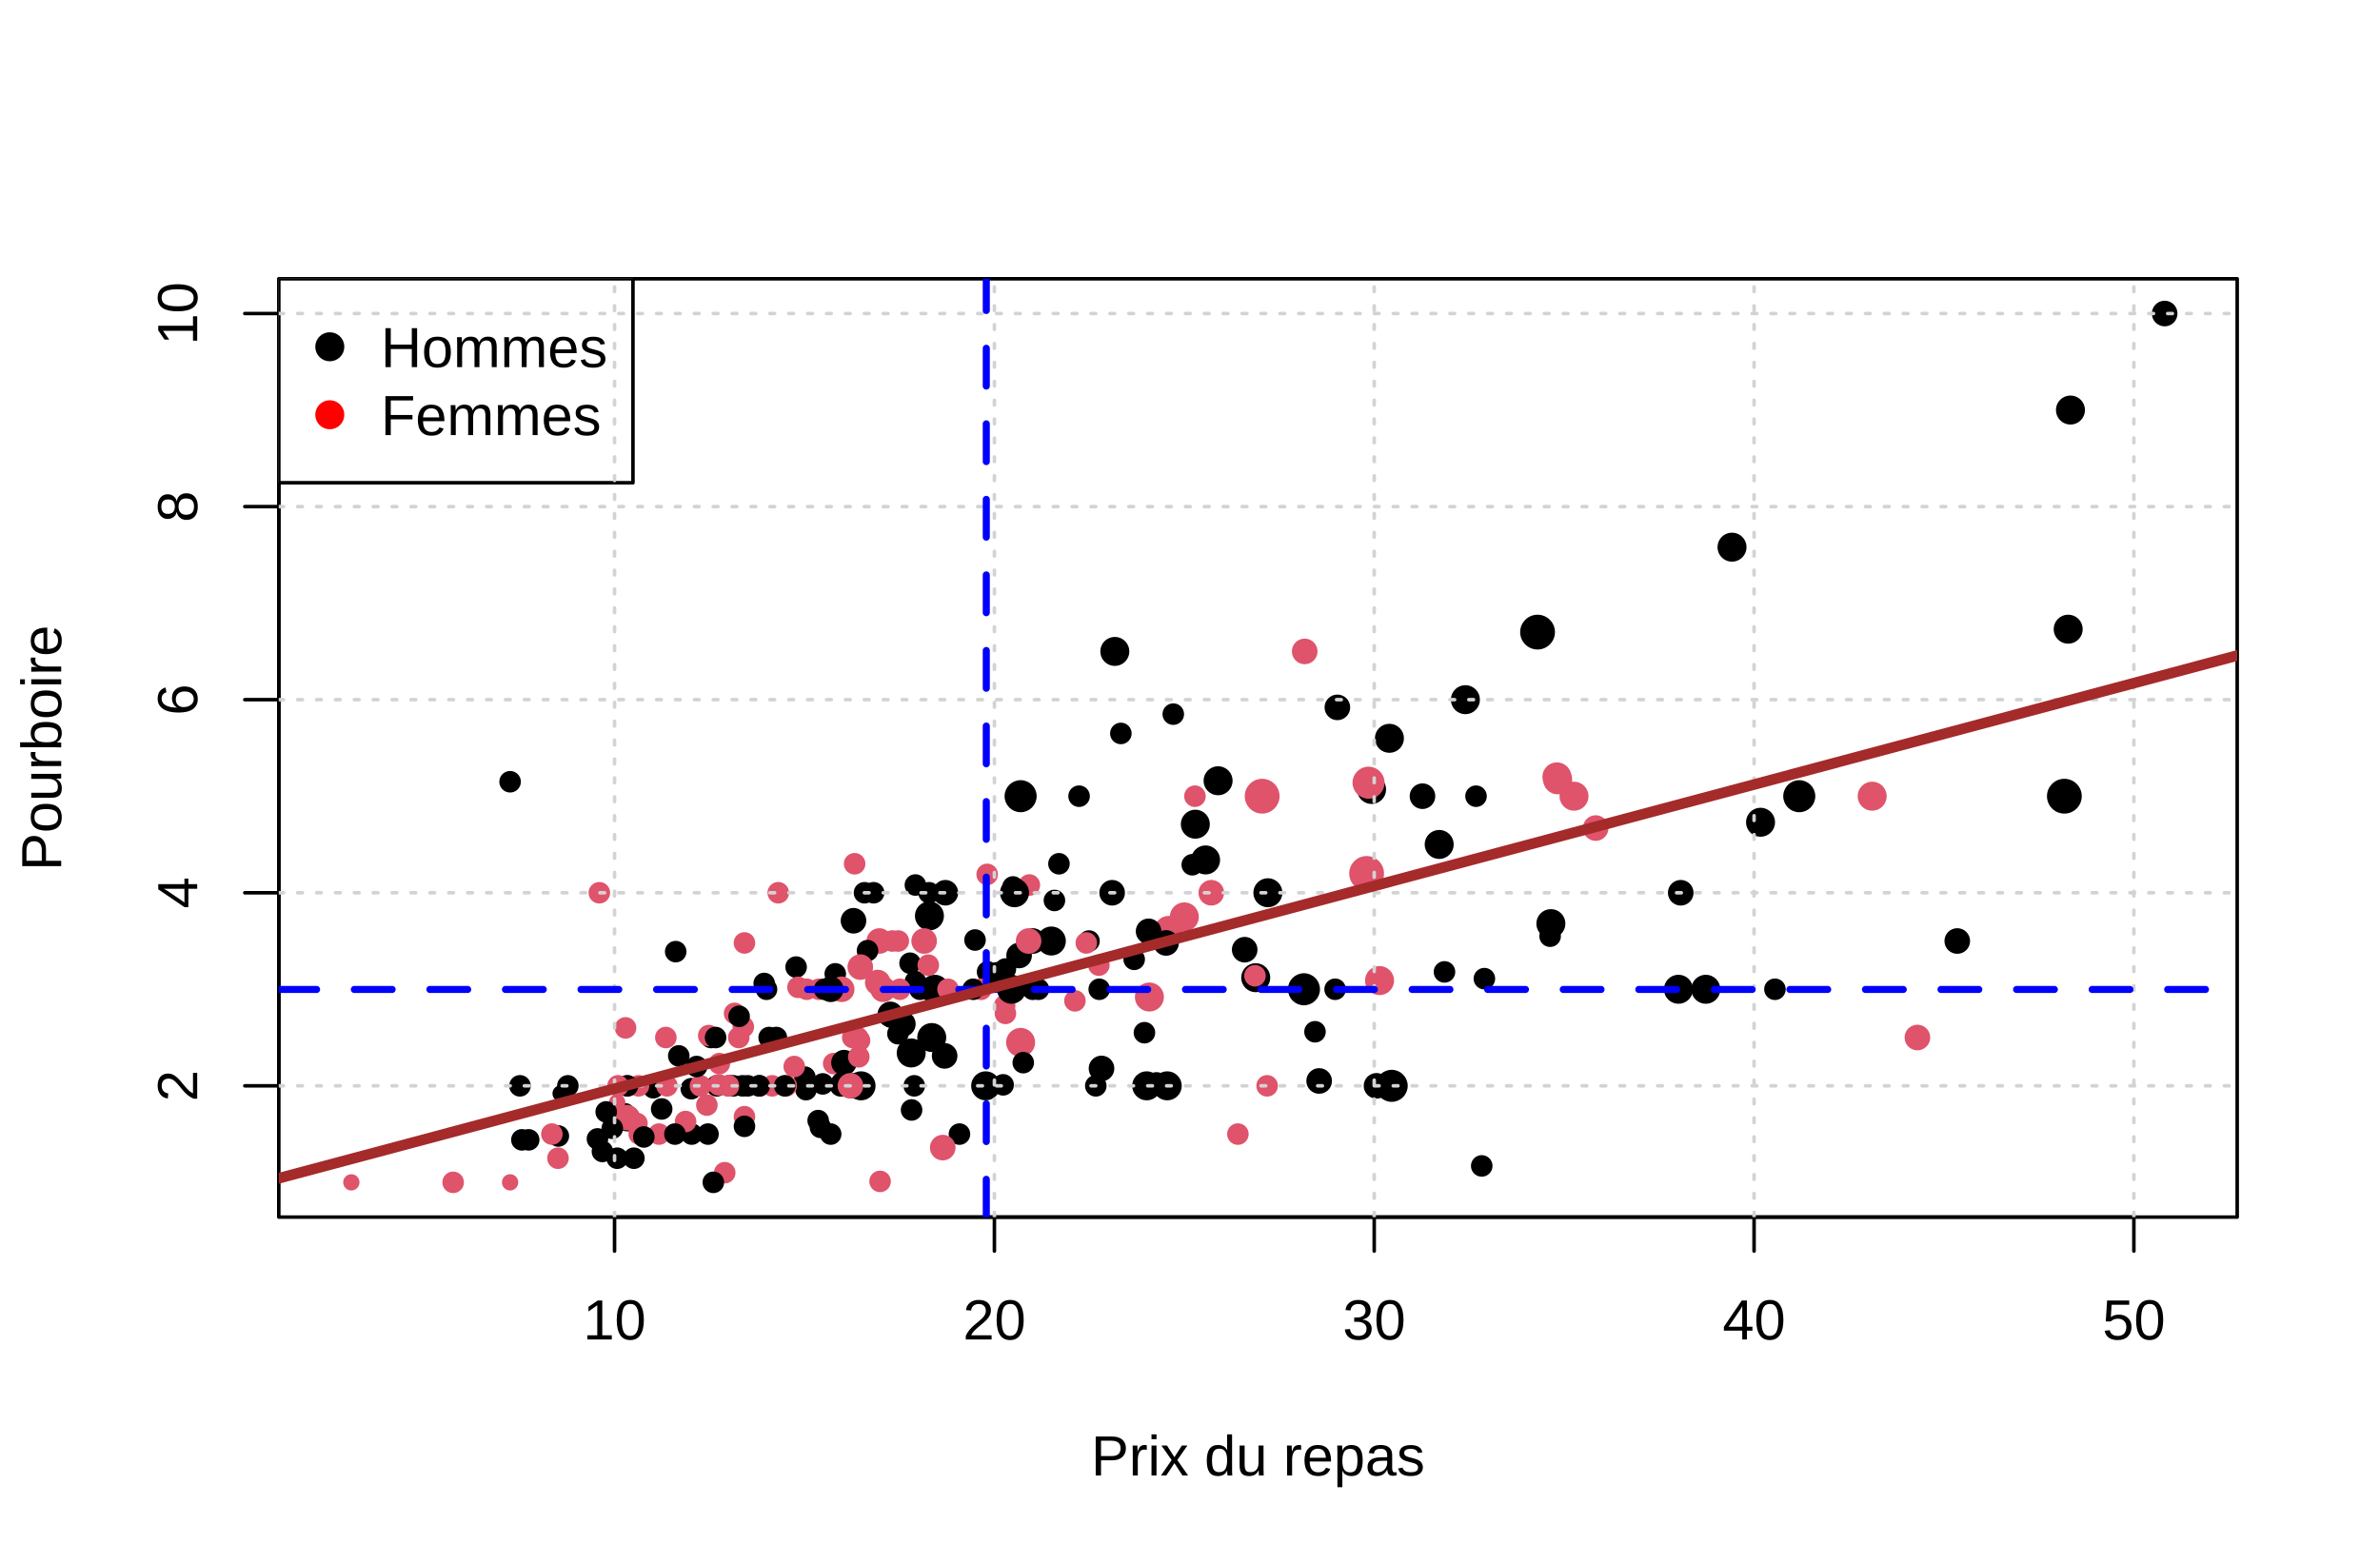
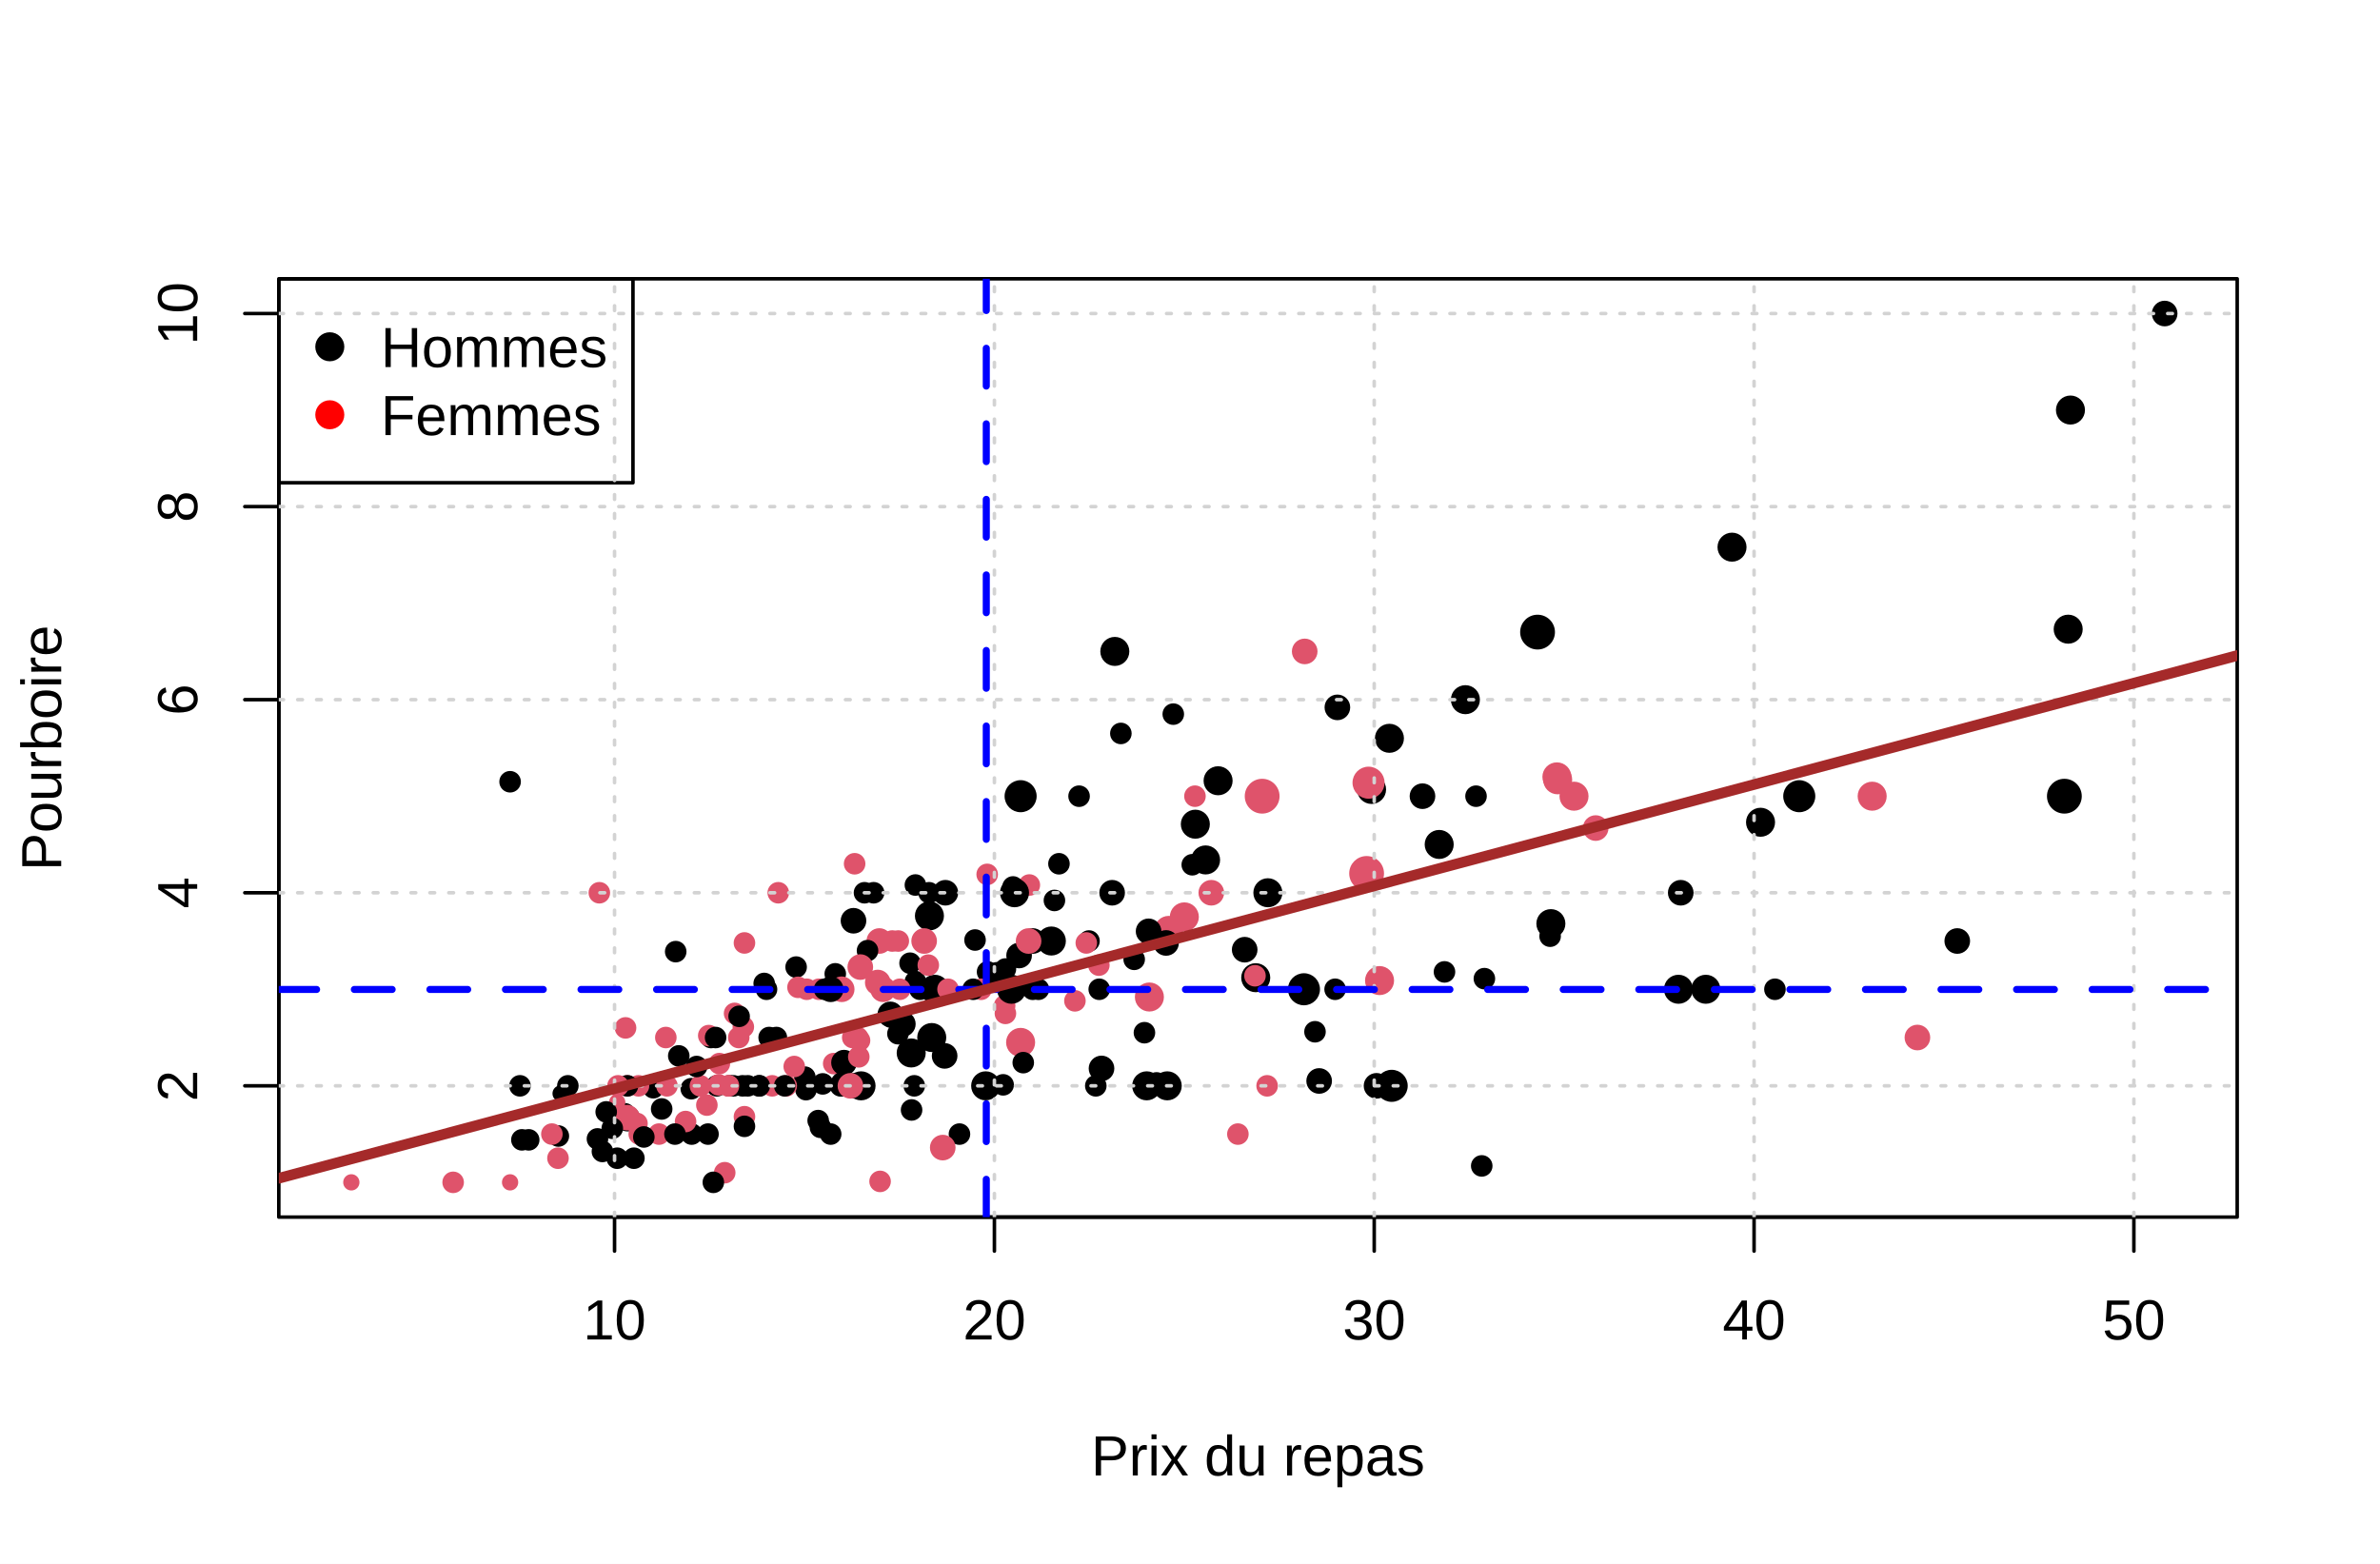
<svg xmlns="http://www.w3.org/2000/svg" class="svglite" width="504.00pt" height="331.20pt" viewBox="0 0 504.00 331.20">
  <defs>
    <style type="text/css">
    .svglite line, .svglite polyline, .svglite polygon, .svglite path, .svglite rect, .svglite circle {
      fill: none;
      stroke: #000000;
      stroke-linecap: round;
      stroke-linejoin: round;
      stroke-miterlimit: 10.00;
    }
    .svglite text {
      white-space: pre;
    }
  </style>
  </defs>
  <rect width="100%" height="100%" style="stroke: none; fill: #FFFFFF;" />
  <defs>
    <clipPath id="cpMC4wMHw1MDQuMDB8MC4wMHwzMzEuMjA=">
      <rect x="0.00" y="0.00" width="504.00" height="331.20" />
    </clipPath>
  </defs>
  <g clip-path="url(#cpMC4wMHw1MDQuMDB8MC4wMHwzMzEuMjA=)">
    <line x1="130.14" y1="257.76" x2="451.88" y2="257.76" style="stroke-width: 0.75;" />
    <line x1="130.14" y1="257.76" x2="130.14" y2="264.96" style="stroke-width: 0.75;" />
    <line x1="210.58" y1="257.76" x2="210.58" y2="264.96" style="stroke-width: 0.75;" />
    <line x1="291.01" y1="257.76" x2="291.01" y2="264.96" style="stroke-width: 0.75;" />
    <line x1="371.45" y1="257.76" x2="371.45" y2="264.96" style="stroke-width: 0.75;" />
    <line x1="451.88" y1="257.76" x2="451.88" y2="264.96" style="stroke-width: 0.75;" />
    <text x="130.14" y="283.68" text-anchor="middle" style="font-size: 12.00px; font-family: &quot;Arial&quot;;" textLength="13.35px" lengthAdjust="spacingAndGlyphs">10</text>
    <text x="210.58" y="283.68" text-anchor="middle" style="font-size: 12.00px; font-family: &quot;Arial&quot;;" textLength="13.35px" lengthAdjust="spacingAndGlyphs">20</text>
    <text x="291.01" y="283.68" text-anchor="middle" style="font-size: 12.00px; font-family: &quot;Arial&quot;;" textLength="13.35px" lengthAdjust="spacingAndGlyphs">30</text>
    <text x="371.45" y="283.68" text-anchor="middle" style="font-size: 12.00px; font-family: &quot;Arial&quot;;" textLength="13.35px" lengthAdjust="spacingAndGlyphs">40</text>
    <text x="451.88" y="283.68" text-anchor="middle" style="font-size: 12.00px; font-family: &quot;Arial&quot;;" textLength="13.35px" lengthAdjust="spacingAndGlyphs">50</text>
    <line x1="59.04" y1="229.96" x2="59.04" y2="66.40" style="stroke-width: 0.75;" />
    <line x1="59.04" y1="229.96" x2="51.84" y2="229.96" style="stroke-width: 0.75;" />
    <line x1="59.04" y1="189.07" x2="51.84" y2="189.07" style="stroke-width: 0.75;" />
    <line x1="59.04" y1="148.18" x2="51.84" y2="148.18" style="stroke-width: 0.75;" />
    <line x1="59.04" y1="107.29" x2="51.84" y2="107.29" style="stroke-width: 0.75;" />
    <line x1="59.04" y1="66.40" x2="51.84" y2="66.40" style="stroke-width: 0.75;" />
    <text transform="translate(41.76,229.96) rotate(-90)" text-anchor="middle" style="font-size: 12.00px; font-family: &quot;Arial&quot;;" textLength="6.67px" lengthAdjust="spacingAndGlyphs">2</text>
    <text transform="translate(41.76,189.07) rotate(-90)" text-anchor="middle" style="font-size: 12.00px; font-family: &quot;Arial&quot;;" textLength="6.67px" lengthAdjust="spacingAndGlyphs">4</text>
    <text transform="translate(41.76,148.18) rotate(-90)" text-anchor="middle" style="font-size: 12.00px; font-family: &quot;Arial&quot;;" textLength="6.67px" lengthAdjust="spacingAndGlyphs">6</text>
    <text transform="translate(41.76,107.29) rotate(-90)" text-anchor="middle" style="font-size: 12.00px; font-family: &quot;Arial&quot;;" textLength="6.67px" lengthAdjust="spacingAndGlyphs">8</text>
    <text transform="translate(41.76,66.40) rotate(-90)" text-anchor="middle" style="font-size: 12.00px; font-family: &quot;Arial&quot;;" textLength="13.35px" lengthAdjust="spacingAndGlyphs">10</text>
    <polygon points="59.04,257.76 473.76,257.76 473.76,59.04 59.04,59.04 " style="stroke-width: 0.75;" />
-     <text x="266.40" y="312.48" text-anchor="middle" style="font-size: 12.00px; font-family: &quot;Arial&quot;;" textLength="70.70px" lengthAdjust="spacingAndGlyphs">Prix du repas</text>
+     <text x="266.40" y="312.48" text-anchor="middle" style="font-size: 12.00px; font-family: &quot;Arial&quot;;" textLength="70.71px" lengthAdjust="spacingAndGlyphs">Prix du repas</text>
    <text transform="translate(12.96,158.40) rotate(-90)" text-anchor="middle" style="font-size: 12.00px; font-family: &quot;Arial&quot;;" textLength="52.03px" lengthAdjust="spacingAndGlyphs">Pourboire</text>
  </g>
  <defs>
    <clipPath id="cpNTkuMDR8NDczLjc2fDU5LjA0fDI1Ny43Ng==">
      <rect x="59.04" y="59.04" width="414.72" height="198.72" />
    </clipPath>
  </defs>
  <g clip-path="url(#cpNTkuMDR8NDczLjc2fDU5LjA0fDI1Ny43Ng==)">
    <circle cx="186.37" cy="250.20" r="1.91" style="stroke-width: 0.75; stroke: #DF536B; fill: #DF536B;" />
    <circle cx="132.88" cy="236.91" r="2.34" style="stroke-width: 0.75; fill: #000000;" />
    <circle cx="218.70" cy="199.29" r="2.34" style="stroke-width: 0.75; fill: #000000;" />
    <circle cx="240.18" cy="203.17" r="1.91" style="stroke-width: 0.75; fill: #000000;" />
    <circle cx="247.50" cy="197.04" r="2.70" style="stroke-width: 0.75; stroke: #DF536B; fill: #DF536B;" />
    <circle cx="253.13" cy="174.55" r="2.70" style="stroke-width: 0.75; fill: #000000;" />
    <circle cx="120.25" cy="229.96" r="1.91" style="stroke-width: 0.75; fill: #000000;" />
    <circle cx="265.92" cy="207.06" r="2.70" style="stroke-width: 0.75; fill: #000000;" />
    <circle cx="170.68" cy="230.77" r="1.91" style="stroke-width: 0.75; fill: #000000;" />
    <circle cx="168.59" cy="204.81" r="1.91" style="stroke-width: 0.75; fill: #000000;" />
    <circle cx="132.31" cy="235.88" r="1.91" style="stroke-width: 0.75; fill: #000000;" />
    <circle cx="333.32" cy="168.62" r="2.70" style="stroke-width: 0.75; stroke: #DF536B; fill: #DF536B;" />
    <circle cx="173.74" cy="238.75" r="1.91" style="stroke-width: 0.75; fill: #000000;" />
    <circle cx="197.95" cy="209.51" r="2.70" style="stroke-width: 0.75; fill: #000000;" />
    <circle cx="168.99" cy="209.10" r="1.91" style="stroke-width: 0.75; stroke: #DF536B; fill: #DF536B;" />
    <circle cx="223.29" cy="190.70" r="1.91" style="stroke-width: 0.75; fill: #000000;" />
    <circle cx="132.80" cy="236.70" r="2.34" style="stroke-width: 0.75; stroke: #DF536B; fill: #DF536B;" />
    <circle cx="180.74" cy="195.00" r="2.34" style="stroke-width: 0.75; fill: #000000;" />
    <circle cx="186.21" cy="199.29" r="2.34" style="stroke-width: 0.75; stroke: #DF536B; fill: #DF536B;" />
    <circle cx="215.81" cy="202.36" r="2.34" style="stroke-width: 0.75; fill: #000000;" />
    <circle cx="193.85" cy="187.43" r="1.91" style="stroke-width: 0.75; fill: #000000;" />
    <circle cx="212.91" cy="214.62" r="1.91" style="stroke-width: 0.75; stroke: #DF536B; fill: #DF536B;" />
    <circle cx="176.55" cy="225.25" r="1.91" style="stroke-width: 0.75; stroke: #DF536B; fill: #DF536B;" />
    <circle cx="366.78" cy="115.88" r="2.70" style="stroke-width: 0.75; fill: #000000;" />
    <circle cx="209.13" cy="205.83" r="1.91" style="stroke-width: 0.75; fill: #000000;" />
    <circle cx="192.96" cy="223.00" r="2.70" style="stroke-width: 0.75; fill: #000000;" />
    <circle cx="157.25" cy="229.96" r="1.91" style="stroke-width: 0.75; fill: #000000;" />
    <circle cx="151.78" cy="229.96" r="1.91" style="stroke-width: 0.75; fill: #000000;" />
    <circle cx="224.25" cy="182.93" r="1.91" style="stroke-width: 0.75; fill: #000000;" />
    <circle cx="207.76" cy="209.51" r="1.91" style="stroke-width: 0.75; stroke: #DF536B; fill: #DF536B;" />
    <circle cx="126.52" cy="241.20" r="1.91" style="stroke-width: 0.75; fill: #000000;" />
    <circle cx="197.31" cy="219.73" r="2.70" style="stroke-width: 0.75; fill: #000000;" />
    <circle cx="170.84" cy="209.51" r="1.91" style="stroke-width: 0.75; stroke: #DF536B; fill: #DF536B;" />
    <circle cx="216.13" cy="220.76" r="2.70" style="stroke-width: 0.75; stroke: #DF536B; fill: #DF536B;" />
    <circle cx="192.72" cy="203.99" r="1.91" style="stroke-width: 0.75; fill: #000000;" />
    <circle cx="243.23" cy="197.24" r="2.34" style="stroke-width: 0.75; fill: #000000;" />
    <circle cx="180.90" cy="229.96" r="2.34" style="stroke-width: 0.75; fill: #000000;" />
    <circle cx="185.88" cy="208.08" r="2.34" style="stroke-width: 0.75; stroke: #DF536B; fill: #DF536B;" />
    <circle cx="200.04" cy="223.62" r="2.34" style="stroke-width: 0.75; fill: #000000;" />
    <circle cx="301.23" cy="168.62" r="2.34" style="stroke-width: 0.75; fill: #000000;" />
    <circle cx="178.73" cy="225.05" r="2.34" style="stroke-width: 0.75; fill: #000000;" />
    <circle cx="190.15" cy="218.92" r="1.91" style="stroke-width: 0.75; fill: #000000;" />
    <circle cx="161.83" cy="208.28" r="1.91" style="stroke-width: 0.75; fill: #000000;" />
    <circle cx="127.57" cy="243.86" r="1.91" style="stroke-width: 0.75; fill: #000000;" />
    <circle cx="294.23" cy="156.36" r="2.70" style="stroke-width: 0.75; fill: #000000;" />
    <circle cx="196.82" cy="209.51" r="1.91" style="stroke-width: 0.75; fill: #000000;" />
    <circle cx="228.51" cy="168.62" r="1.91" style="stroke-width: 0.75; fill: #000000;" />
    <circle cx="310.32" cy="148.18" r="2.70" style="stroke-width: 0.75; fill: #000000;" />
    <circle cx="279.35" cy="228.93" r="2.34" style="stroke-width: 0.75; fill: #000000;" />
    <circle cx="194.81" cy="209.51" r="1.91" style="stroke-width: 0.75; fill: #000000;" />
    <circle cx="150.57" cy="219.73" r="1.91" style="stroke-width: 0.75; fill: #000000;" />
    <circle cx="132.47" cy="217.69" r="1.91" style="stroke-width: 0.75; stroke: #DF536B; fill: #DF536B;" />
    <circle cx="329.70" cy="164.53" r="2.70" style="stroke-width: 0.75; stroke: #DF536B; fill: #DF536B;" />
    <circle cx="129.66" cy="238.95" r="1.91" style="stroke-width: 0.75; fill: #000000;" />
    <circle cx="255.30" cy="182.12" r="2.70" style="stroke-width: 0.75; fill: #000000;" />
    <circle cx="206.48" cy="199.08" r="1.91" style="stroke-width: 0.75; fill: #000000;" />
    <circle cx="355.44" cy="209.51" r="2.70" style="stroke-width: 0.75; fill: #000000;" />
    <circle cx="262.14" cy="240.18" r="1.91" style="stroke-width: 0.75; stroke: #DF536B; fill: #DF536B;" />
    <circle cx="140.12" cy="234.86" r="1.91" style="stroke-width: 0.75; fill: #000000;" />
    <circle cx="437.97" cy="133.25" r="2.70" style="stroke-width: 0.75; fill: #000000;" />
    <circle cx="212.91" cy="205.22" r="1.91" style="stroke-width: 0.75; fill: #000000;" />
    <circle cx="160.79" cy="229.96" r="1.91" style="stroke-width: 0.75; fill: #000000;" />
    <circle cx="138.35" cy="230.36" r="1.91" style="stroke-width: 0.75; fill: #000000;" />
    <circle cx="196.82" cy="193.97" r="2.70" style="stroke-width: 0.75; fill: #000000;" />
    <circle cx="191.19" cy="216.87" r="2.34" style="stroke-width: 0.75; fill: #000000;" />
    <circle cx="211.22" cy="206.44" r="2.34" style="stroke-width: 0.75; fill: #000000;" />
    <circle cx="182.02" cy="220.35" r="1.91" style="stroke-width: 0.75; stroke: #DF536B; fill: #DF536B;" />
    <circle cx="74.40" cy="250.40" r="1.35" style="stroke-width: 0.75; stroke: #DF536B; fill: #DF536B;" />
    <circle cx="212.43" cy="229.75" r="1.91" style="stroke-width: 0.75; fill: #000000;" />
    <circle cx="170.44" cy="228.12" r="1.91" style="stroke-width: 0.75; fill: #000000;" />
    <circle cx="146.39" cy="230.57" r="1.91" style="stroke-width: 0.75; fill: #000000;" />
    <circle cx="187.01" cy="209.51" r="2.34" style="stroke-width: 0.75; stroke: #DF536B; fill: #DF536B;" />
    <circle cx="265.76" cy="206.65" r="1.91" style="stroke-width: 0.75; stroke: #DF536B; fill: #DF536B;" />
    <circle cx="253.05" cy="168.62" r="1.91" style="stroke-width: 0.75; stroke: #DF536B; fill: #DF536B;" />
    <circle cx="168.19" cy="225.87" r="1.91" style="stroke-width: 0.75; stroke: #DF536B; fill: #DF536B;" />
    <circle cx="134.24" cy="245.29" r="1.91" style="stroke-width: 0.75; fill: #000000;" />
    <circle cx="193.85" cy="207.88" r="1.91" style="stroke-width: 0.75; fill: #000000;" />
    <circle cx="268.49" cy="189.07" r="2.70" style="stroke-width: 0.75; fill: #000000;" />
    <circle cx="232.78" cy="209.51" r="1.91" style="stroke-width: 0.75; fill: #000000;" />
    <circle cx="188.78" cy="215.44" r="1.91" style="stroke-width: 0.75; fill: #000000;" />
    <circle cx="206.07" cy="209.51" r="1.91" style="stroke-width: 0.75; fill: #000000;" />
    <circle cx="183.71" cy="201.33" r="1.91" style="stroke-width: 0.75; fill: #000000;" />
    <circle cx="130.70" cy="233.43" r="1.35" style="stroke-width: 0.75; stroke: #DF536B; fill: #DF536B;" />
    <circle cx="312.57" cy="168.62" r="1.91" style="stroke-width: 0.75; fill: #000000;" />
    <circle cx="178.24" cy="229.34" r="1.91" style="stroke-width: 0.75; fill: #000000;" />
    <circle cx="329.86" cy="165.15" r="2.70" style="stroke-width: 0.75; stroke: #DF536B; fill: #DF536B;" />
    <circle cx="154.51" cy="229.96" r="1.91" style="stroke-width: 0.75; fill: #000000;" />
    <circle cx="196.74" cy="189.07" r="1.91" style="stroke-width: 0.75; fill: #000000;" />
    <circle cx="248.46" cy="151.24" r="1.91" style="stroke-width: 0.75; fill: #000000;" />
    <circle cx="219.91" cy="209.51" r="1.91" style="stroke-width: 0.75; fill: #000000;" />
    <circle cx="282.73" cy="209.51" r="1.91" style="stroke-width: 0.75; fill: #000000;" />
    <circle cx="230.61" cy="199.29" r="1.91" style="stroke-width: 0.75; fill: #000000;" />
    <circle cx="95.96" cy="250.40" r="1.91" style="stroke-width: 0.75; stroke: #DF536B; fill: #DF536B;" />
    <circle cx="180.98" cy="182.93" r="1.91" style="stroke-width: 0.75; stroke: #DF536B; fill: #DF536B;" />
    <circle cx="232.70" cy="204.40" r="1.91" style="stroke-width: 0.75; stroke: #DF536B; fill: #DF536B;" />
    <circle cx="372.82" cy="174.14" r="2.70" style="stroke-width: 0.75; fill: #000000;" />
    <circle cx="269.13" cy="189.07" r="1.91" style="stroke-width: 0.75; fill: #000000;" />
    <circle cx="146.47" cy="240.18" r="1.91" style="stroke-width: 0.75; fill: #000000;" />
    <circle cx="218.70" cy="209.51" r="1.91" style="stroke-width: 0.75; fill: #000000;" />
    <circle cx="149.93" cy="240.18" r="1.91" style="stroke-width: 0.75; fill: #000000;" />
    <circle cx="141.00" cy="219.73" r="1.91" style="stroke-width: 0.75; stroke: #DF536B; fill: #DF536B;" />
    <circle cx="173.42" cy="209.51" r="1.91" style="stroke-width: 0.75; stroke: #DF536B; fill: #DF536B;" />
    <circle cx="406.04" cy="219.73" r="2.34" style="stroke-width: 0.75; stroke: #DF536B; fill: #DF536B;" />
    <circle cx="230.04" cy="199.70" r="1.91" style="stroke-width: 0.75; stroke: #DF536B; fill: #DF536B;" />
    <circle cx="217.98" cy="187.43" r="1.91" style="stroke-width: 0.75; stroke: #DF536B; fill: #DF536B;" />
    <circle cx="173.26" cy="237.32" r="1.91" style="stroke-width: 0.75; fill: #000000;" />
    <circle cx="214.52" cy="187.84" r="1.91" style="stroke-width: 0.75; fill: #000000;" />
    <circle cx="252.48" cy="183.14" r="1.91" style="stroke-width: 0.75; fill: #000000;" />
    <circle cx="196.42" cy="193.97" r="1.91" style="stroke-width: 0.75; fill: #000000;" />
    <circle cx="164.81" cy="189.07" r="1.91" style="stroke-width: 0.75; stroke: #DF536B; fill: #DF536B;" />
    <circle cx="162.32" cy="209.51" r="1.91" style="stroke-width: 0.75; fill: #000000;" />
    <circle cx="108.02" cy="250.40" r="1.35" style="stroke-width: 0.75; stroke: #DF536B; fill: #DF536B;" />
    <circle cx="355.92" cy="189.07" r="2.34" style="stroke-width: 0.75; fill: #000000;" />
    <circle cx="242.35" cy="218.71" r="1.91" style="stroke-width: 0.75; fill: #000000;" />
    <circle cx="256.51" cy="189.07" r="2.34" style="stroke-width: 0.75; stroke: #DF536B; fill: #DF536B;" />
    <circle cx="188.94" cy="199.29" r="1.91" style="stroke-width: 0.75; stroke: #DF536B; fill: #DF536B;" />
    <circle cx="290.45" cy="167.19" r="2.70" style="stroke-width: 0.75; fill: #000000;" />
    <circle cx="135.37" cy="240.18" r="1.91" style="stroke-width: 0.75; stroke: #DF536B; fill: #DF536B;" />
    <circle cx="149.69" cy="234.04" r="1.91" style="stroke-width: 0.75; stroke: #DF536B; fill: #DF536B;" />
    <circle cx="243.40" cy="211.15" r="2.70" style="stroke-width: 0.75; stroke: #DF536B; fill: #DF536B;" />
    <circle cx="143.74" cy="223.62" r="1.91" style="stroke-width: 0.75; fill: #000000;" />
    <circle cx="157.65" cy="236.50" r="1.91" style="stroke-width: 0.75; stroke: #DF536B; fill: #DF536B;" />
    <circle cx="164.41" cy="219.73" r="1.91" style="stroke-width: 0.75; fill: #000000;" />
    <circle cx="178.00" cy="229.96" r="1.91" style="stroke-width: 0.75; fill: #000000;" />
    <circle cx="150.09" cy="219.32" r="1.91" style="stroke-width: 0.75; stroke: #DF536B; fill: #DF536B;" />
    <circle cx="289.40" cy="184.98" r="3.31" style="stroke-width: 0.75; stroke: #DF536B; fill: #DF536B;" />
    <circle cx="118.24" cy="240.59" r="1.91" style="stroke-width: 0.75; fill: #000000;" />
    <circle cx="166.50" cy="229.96" r="1.91" style="stroke-width: 0.75; stroke: #DF536B; fill: #DF536B;" />
    <circle cx="141.24" cy="229.96" r="1.91" style="stroke-width: 0.75; stroke: #DF536B; fill: #DF536B;" />
    <circle cx="233.26" cy="226.28" r="2.34" style="stroke-width: 0.75; fill: #000000;" />
    <circle cx="203.18" cy="240.18" r="1.91" style="stroke-width: 0.75; fill: #000000;" />
    <circle cx="212.75" cy="212.99" r="1.91" style="stroke-width: 0.75; stroke: #DF536B; fill: #DF536B;" />
    <circle cx="139.55" cy="240.18" r="1.91" style="stroke-width: 0.75; stroke: #DF536B; fill: #DF536B;" />
    <circle cx="148.32" cy="229.96" r="1.91" style="stroke-width: 0.75; stroke: #DF536B; fill: #DF536B;" />
    <circle cx="196.58" cy="204.40" r="1.91" style="stroke-width: 0.75; stroke: #DF536B; fill: #DF536B;" />
    <circle cx="118.16" cy="245.29" r="1.91" style="stroke-width: 0.75; stroke: #DF536B; fill: #DF536B;" />
    <circle cx="132.80" cy="229.96" r="1.91" style="stroke-width: 0.75; stroke: #DF536B; fill: #DF536B;" />
    <circle cx="163.52" cy="229.96" r="1.91" style="stroke-width: 0.75; stroke: #DF536B; fill: #DF536B;" />
    <circle cx="178.40" cy="229.96" r="1.91" style="stroke-width: 0.75; fill: #000000;" />
    <circle cx="155.56" cy="214.62" r="1.91" style="stroke-width: 0.75; stroke: #DF536B; fill: #DF536B;" />
    <circle cx="190.23" cy="199.29" r="1.91" style="stroke-width: 0.75; stroke: #DF536B; fill: #DF536B;" />
    <circle cx="325.60" cy="133.87" r="3.31" style="stroke-width: 0.75; fill: #000000;" />
    <circle cx="381.02" cy="168.62" r="3.02" style="stroke-width: 0.75; fill: #000000;" />
    <circle cx="267.28" cy="168.62" r="3.31" style="stroke-width: 0.75; stroke: #DF536B; fill: #DF536B;" />
    <circle cx="181.86" cy="223.82" r="1.91" style="stroke-width: 0.75; stroke: #DF536B; fill: #DF536B;" />
    <circle cx="116.87" cy="240.18" r="1.91" style="stroke-width: 0.75; stroke: #DF536B; fill: #DF536B;" />
    <circle cx="199.64" cy="243.04" r="2.34" style="stroke-width: 0.75; stroke: #DF536B; fill: #DF536B;" />
    <circle cx="145.18" cy="237.52" r="1.91" style="stroke-width: 0.75; stroke: #DF536B; fill: #DF536B;" />
    <circle cx="128.37" cy="235.48" r="1.91" style="stroke-width: 0.75; fill: #000000;" />
    <circle cx="110.11" cy="229.96" r="1.91" style="stroke-width: 0.75; fill: #000000;" />
    <circle cx="162.88" cy="219.73" r="1.91" style="stroke-width: 0.75; fill: #000000;" />
    <circle cx="155.32" cy="229.96" r="1.91" style="stroke-width: 0.75; fill: #000000;" />
    <circle cx="188.54" cy="214.83" r="2.34" style="stroke-width: 0.75; fill: #000000;" />
    <circle cx="247.18" cy="229.96" r="2.70" style="stroke-width: 0.75; fill: #000000;" />
    <circle cx="208.73" cy="229.96" r="2.70" style="stroke-width: 0.75; fill: #000000;" />
    <circle cx="289.81" cy="165.76" r="3.02" style="stroke-width: 0.75; stroke: #DF536B; fill: #DF536B;" />
    <circle cx="437.16" cy="168.62" r="3.31" style="stroke-width: 0.75; fill: #000000;" />
    <circle cx="250.80" cy="194.18" r="2.70" style="stroke-width: 0.75; stroke: #DF536B; fill: #DF536B;" />
    <circle cx="157.41" cy="217.48" r="1.91" style="stroke-width: 0.75; stroke: #DF536B; fill: #DF536B;" />
    <circle cx="182.34" cy="229.96" r="2.70" style="stroke-width: 0.75; fill: #000000;" />
    <circle cx="222.64" cy="199.29" r="2.70" style="stroke-width: 0.75; fill: #000000;" />
    <circle cx="151.54" cy="219.73" r="1.91" style="stroke-width: 0.75; fill: #000000;" />
    <circle cx="180.09" cy="229.96" r="2.34" style="stroke-width: 0.75; stroke: #DF536B; fill: #DF536B;" />
    <circle cx="160.79" cy="229.96" r="1.91" style="stroke-width: 0.75; fill: #000000;" />
    <circle cx="190.55" cy="209.51" r="1.91" style="stroke-width: 0.75; stroke: #DF536B; fill: #DF536B;" />
    <circle cx="246.93" cy="199.70" r="2.34" style="stroke-width: 0.75; fill: #000000;" />
    <circle cx="216.69" cy="225.05" r="1.91" style="stroke-width: 0.75; fill: #000000;" />
    <circle cx="304.77" cy="178.84" r="2.70" style="stroke-width: 0.75; fill: #000000;" />
    <circle cx="134.89" cy="237.93" r="1.91" style="stroke-width: 0.75; stroke: #DF536B; fill: #DF536B;" />
    <circle cx="135.21" cy="229.96" r="1.91" style="stroke-width: 0.75; stroke: #DF536B; fill: #DF536B;" />
    <circle cx="458.40" cy="66.40" r="2.34" style="stroke-width: 0.75; fill: #000000;" />
    <circle cx="176.88" cy="206.24" r="1.91" style="stroke-width: 0.75; fill: #000000;" />
    <circle cx="108.02" cy="165.56" r="1.91" style="stroke-width: 0.75; fill: #000000;" />
    <circle cx="305.89" cy="205.83" r="1.91" style="stroke-width: 0.75; fill: #000000;" />
    <circle cx="185.00" cy="189.07" r="1.91" style="stroke-width: 0.75; fill: #000000;" />
    <circle cx="314.34" cy="207.26" r="1.91" style="stroke-width: 0.75; fill: #000000;" />
    <circle cx="193.61" cy="229.96" r="1.91" style="stroke-width: 0.75; fill: #000000;" />
    <circle cx="166.18" cy="229.96" r="1.91" style="stroke-width: 0.75; fill: #000000;" />
    <circle cx="126.92" cy="189.07" r="1.91" style="stroke-width: 0.75; stroke: #DF536B; fill: #DF536B;" />
    <circle cx="328.26" cy="198.27" r="1.91" style="stroke-width: 0.75; fill: #000000;" />
    <circle cx="328.42" cy="195.61" r="2.70" style="stroke-width: 0.75; fill: #000000;" />
    <circle cx="237.36" cy="155.33" r="1.91" style="stroke-width: 0.75; fill: #000000;" />
    <circle cx="414.48" cy="199.29" r="2.34" style="stroke-width: 0.75; fill: #000000;" />
    <circle cx="236.08" cy="137.96" r="2.70" style="stroke-width: 0.75; fill: #000000;" />
    <circle cx="375.87" cy="209.51" r="1.91" style="stroke-width: 0.75; fill: #000000;" />
    <circle cx="216.13" cy="168.62" r="3.02" style="stroke-width: 0.75; fill: #000000;" />
    <circle cx="217.82" cy="199.29" r="2.34" style="stroke-width: 0.75; stroke: #DF536B; fill: #DF536B;" />
    <circle cx="294.71" cy="229.96" r="3.02" style="stroke-width: 0.75; fill: #000000;" />
    <circle cx="195.70" cy="199.29" r="2.34" style="stroke-width: 0.75; stroke: #DF536B; fill: #DF536B;" />
    <circle cx="235.51" cy="189.07" r="2.34" style="stroke-width: 0.75; fill: #000000;" />
    <circle cx="175.91" cy="240.18" r="1.91" style="stroke-width: 0.75; fill: #000000;" />
    <circle cx="209.05" cy="185.18" r="1.91" style="stroke-width: 0.75; stroke: #DF536B; fill: #DF536B;" />
    <circle cx="278.47" cy="218.51" r="1.91" style="stroke-width: 0.75; fill: #000000;" />
    <circle cx="174.22" cy="229.55" r="1.91" style="stroke-width: 0.75; fill: #000000;" />
    <circle cx="183.07" cy="189.07" r="1.91" style="stroke-width: 0.75; fill: #000000;" />
    <circle cx="110.52" cy="241.40" r="1.91" style="stroke-width: 0.75; fill: #000000;" />
    <circle cx="132.88" cy="229.96" r="1.91" style="stroke-width: 0.75; fill: #000000;" />
    <circle cx="396.46" cy="168.62" r="2.70" style="stroke-width: 0.75; stroke: #DF536B; fill: #DF536B;" />
    <circle cx="154.27" cy="229.96" r="1.91" style="stroke-width: 0.75; stroke: #DF536B; fill: #DF536B;" />
    <circle cx="158.37" cy="229.96" r="1.91" style="stroke-width: 0.75; fill: #000000;" />
    <circle cx="200.20" cy="189.07" r="2.34" style="stroke-width: 0.75; fill: #000000;" />
    <circle cx="152.18" cy="229.75" r="1.91" style="stroke-width: 0.75; stroke: #DF536B; fill: #DF536B;" />
    <circle cx="154.27" cy="229.96" r="1.91" style="stroke-width: 0.75; stroke: #DF536B; fill: #DF536B;" />
    <circle cx="181.62" cy="219.73" r="1.91" style="stroke-width: 0.75; stroke: #DF536B; fill: #DF536B;" />
    <circle cx="214.84" cy="189.07" r="2.70" style="stroke-width: 0.75; fill: #000000;" />
    <circle cx="182.18" cy="204.81" r="2.34" style="stroke-width: 0.75; stroke: #DF536B; fill: #DF536B;" />
    <circle cx="263.58" cy="201.13" r="2.34" style="stroke-width: 0.75; fill: #000000;" />
    <circle cx="361.23" cy="209.51" r="2.70" style="stroke-width: 0.75; fill: #000000;" />
    <circle cx="244.92" cy="229.34" r="1.91" style="stroke-width: 0.75; fill: #000000;" />
    <circle cx="152.34" cy="225.25" r="1.91" style="stroke-width: 0.75; stroke: #DF536B; fill: #DF536B;" />
    <circle cx="291.50" cy="229.96" r="2.34" style="stroke-width: 0.75; fill: #000000;" />
    <circle cx="257.95" cy="165.35" r="2.70" style="stroke-width: 0.75; fill: #000000;" />
    <circle cx="438.45" cy="86.84" r="2.70" style="stroke-width: 0.75; fill: #000000;" />
    <circle cx="156.44" cy="219.73" r="1.91" style="stroke-width: 0.75; stroke: #DF536B; fill: #DF536B;" />
    <circle cx="276.29" cy="137.96" r="2.34" style="stroke-width: 0.75; stroke: #DF536B; fill: #DF536B;" />
    <circle cx="153.47" cy="248.36" r="1.91" style="stroke-width: 0.75; stroke: #DF536B; fill: #DF536B;" />
    <circle cx="276.13" cy="209.51" r="3.02" style="stroke-width: 0.75; fill: #000000;" />
    <circle cx="142.93" cy="240.18" r="1.91" style="stroke-width: 0.75; fill: #000000;" />
    <circle cx="111.96" cy="241.40" r="1.91" style="stroke-width: 0.75; fill: #000000;" />
    <circle cx="292.14" cy="207.67" r="2.70" style="stroke-width: 0.75; stroke: #DF536B; fill: #DF536B;" />
    <circle cx="147.52" cy="225.87" r="1.91" style="stroke-width: 0.75; fill: #000000;" />
    <circle cx="157.65" cy="199.70" r="1.91" style="stroke-width: 0.75; stroke: #DF536B; fill: #DF536B;" />
    <circle cx="118.72" cy="231.59" r="1.35" style="stroke-width: 0.75; fill: #000000;" />
    <circle cx="178.24" cy="209.51" r="2.34" style="stroke-width: 0.75; stroke: #DF536B; fill: #DF536B;" />
    <circle cx="157.65" cy="238.54" r="1.91" style="stroke-width: 0.75; fill: #000000;" />
    <circle cx="180.58" cy="219.73" r="1.91" style="stroke-width: 0.75; stroke: #DF536B; fill: #DF536B;" />
    <circle cx="130.87" cy="229.96" r="1.91" style="stroke-width: 0.75; stroke: #DF536B; fill: #DF536B;" />
    <circle cx="214.20" cy="209.51" r="2.70" style="stroke-width: 0.75; fill: #000000;" />
    <circle cx="156.52" cy="215.24" r="1.91" style="stroke-width: 0.75; fill: #000000;" />
    <circle cx="227.63" cy="211.96" r="1.91" style="stroke-width: 0.75; stroke: #DF536B; fill: #DF536B;" />
    <circle cx="242.83" cy="229.96" r="2.70" style="stroke-width: 0.75; fill: #000000;" />
    <circle cx="175.91" cy="209.51" r="2.34" style="stroke-width: 0.75; fill: #000000;" />
    <circle cx="143.09" cy="201.54" r="1.91" style="stroke-width: 0.75; fill: #000000;" />
    <circle cx="136.34" cy="240.79" r="1.91" style="stroke-width: 0.75; fill: #000000;" />
    <circle cx="174.62" cy="209.51" r="1.91" style="stroke-width: 0.75; fill: #000000;" />
    <circle cx="130.70" cy="245.29" r="1.91" style="stroke-width: 0.75; fill: #000000;" />
    <circle cx="151.06" cy="250.40" r="1.91" style="stroke-width: 0.75; fill: #000000;" />
    <circle cx="313.78" cy="246.92" r="1.91" style="stroke-width: 0.75; fill: #000000;" />
    <circle cx="337.91" cy="175.37" r="2.34" style="stroke-width: 0.75; stroke: #DF536B; fill: #DF536B;" />
    <circle cx="283.21" cy="149.81" r="2.34" style="stroke-width: 0.75; fill: #000000;" />
    <circle cx="268.33" cy="229.96" r="1.91" style="stroke-width: 0.75; stroke: #DF536B; fill: #DF536B;" />
    <circle cx="232.05" cy="229.96" r="1.91" style="stroke-width: 0.75; fill: #000000;" />
    <circle cx="193.04" cy="235.07" r="1.91" style="stroke-width: 0.75; fill: #000000;" />
    <circle cx="200.76" cy="209.51" r="1.91" style="stroke-width: 0.75; stroke: #DF536B; fill: #DF536B;" />
-     <rect x="59.04" y="59.04" width="75.00" height="43.20" style="stroke-width: 0.75; fill: #FFFFFF;" />
+     <rect x="59.04" y="59.04" width="75.00" height="43.20" style="stroke-width: 0.75;" />
    <circle cx="69.84" cy="73.44" r="2.70" style="stroke-width: 0.75; fill: #000000;" />
    <circle cx="69.84" cy="87.84" r="2.70" style="stroke-width: 0.75; stroke: #FF0000; fill: #FF0000;" />
-     <text x="80.64" y="77.75" style="font-size: 12.00px; font-family: &quot;Arial&quot;;" textLength="48.00px" lengthAdjust="spacingAndGlyphs">Hommes</text>
-     <text x="80.64" y="92.15" style="font-size: 12.00px; font-family: &quot;Arial&quot;;" textLength="46.66px" lengthAdjust="spacingAndGlyphs">Femmes</text>
+     <text x="80.64" y="77.74" style="font-size: 12.00px; font-family: &quot;Arial&quot;;" textLength="48.02px" lengthAdjust="spacingAndGlyphs">Hommes</text>
+     <text x="80.64" y="92.14" style="font-size: 12.00px; font-family: &quot;Arial&quot;;" textLength="46.68px" lengthAdjust="spacingAndGlyphs">Femmes</text>
    <line x1="130.14" y1="257.76" x2="130.14" y2="59.04" style="stroke-width: 0.75; stroke: #D3D3D3; stroke-dasharray: 1.00,3.00;" />
    <line x1="210.58" y1="257.76" x2="210.58" y2="59.04" style="stroke-width: 0.75; stroke: #D3D3D3; stroke-dasharray: 1.00,3.00;" />
    <line x1="291.01" y1="257.76" x2="291.01" y2="59.04" style="stroke-width: 0.75; stroke: #D3D3D3; stroke-dasharray: 1.00,3.00;" />
    <line x1="371.45" y1="257.76" x2="371.45" y2="59.04" style="stroke-width: 0.75; stroke: #D3D3D3; stroke-dasharray: 1.00,3.00;" />
    <line x1="451.88" y1="257.76" x2="451.88" y2="59.04" style="stroke-width: 0.75; stroke: #D3D3D3; stroke-dasharray: 1.00,3.00;" />
    <line x1="59.04" y1="229.96" x2="473.76" y2="229.96" style="stroke-width: 0.75; stroke: #D3D3D3; stroke-dasharray: 1.00,3.00;" />
    <line x1="59.04" y1="189.07" x2="473.76" y2="189.07" style="stroke-width: 0.75; stroke: #D3D3D3; stroke-dasharray: 1.00,3.00;" />
    <line x1="59.04" y1="148.18" x2="473.76" y2="148.18" style="stroke-width: 0.75; stroke: #D3D3D3; stroke-dasharray: 1.00,3.00;" />
    <line x1="59.04" y1="107.29" x2="473.76" y2="107.29" style="stroke-width: 0.75; stroke: #D3D3D3; stroke-dasharray: 1.00,3.00;" />
    <line x1="59.04" y1="66.40" x2="473.76" y2="66.40" style="stroke-width: 0.75; stroke: #D3D3D3; stroke-dasharray: 1.00,3.00;" />
    <line x1="208.86" y1="257.76" x2="208.86" y2="59.04" style="stroke-width: 1.50; stroke: #0000FF; stroke-dasharray: 8.00,8.00;" />
    <line x1="59.04" y1="209.55" x2="473.76" y2="209.55" style="stroke-width: 1.50; stroke: #0000FF; stroke-dasharray: 8.00,8.00;" />
    <line x1="59.04" y1="249.54" x2="473.76" y2="138.83" style="stroke-width: 2.25; stroke: #A52A2A;" />
  </g>
</svg>
